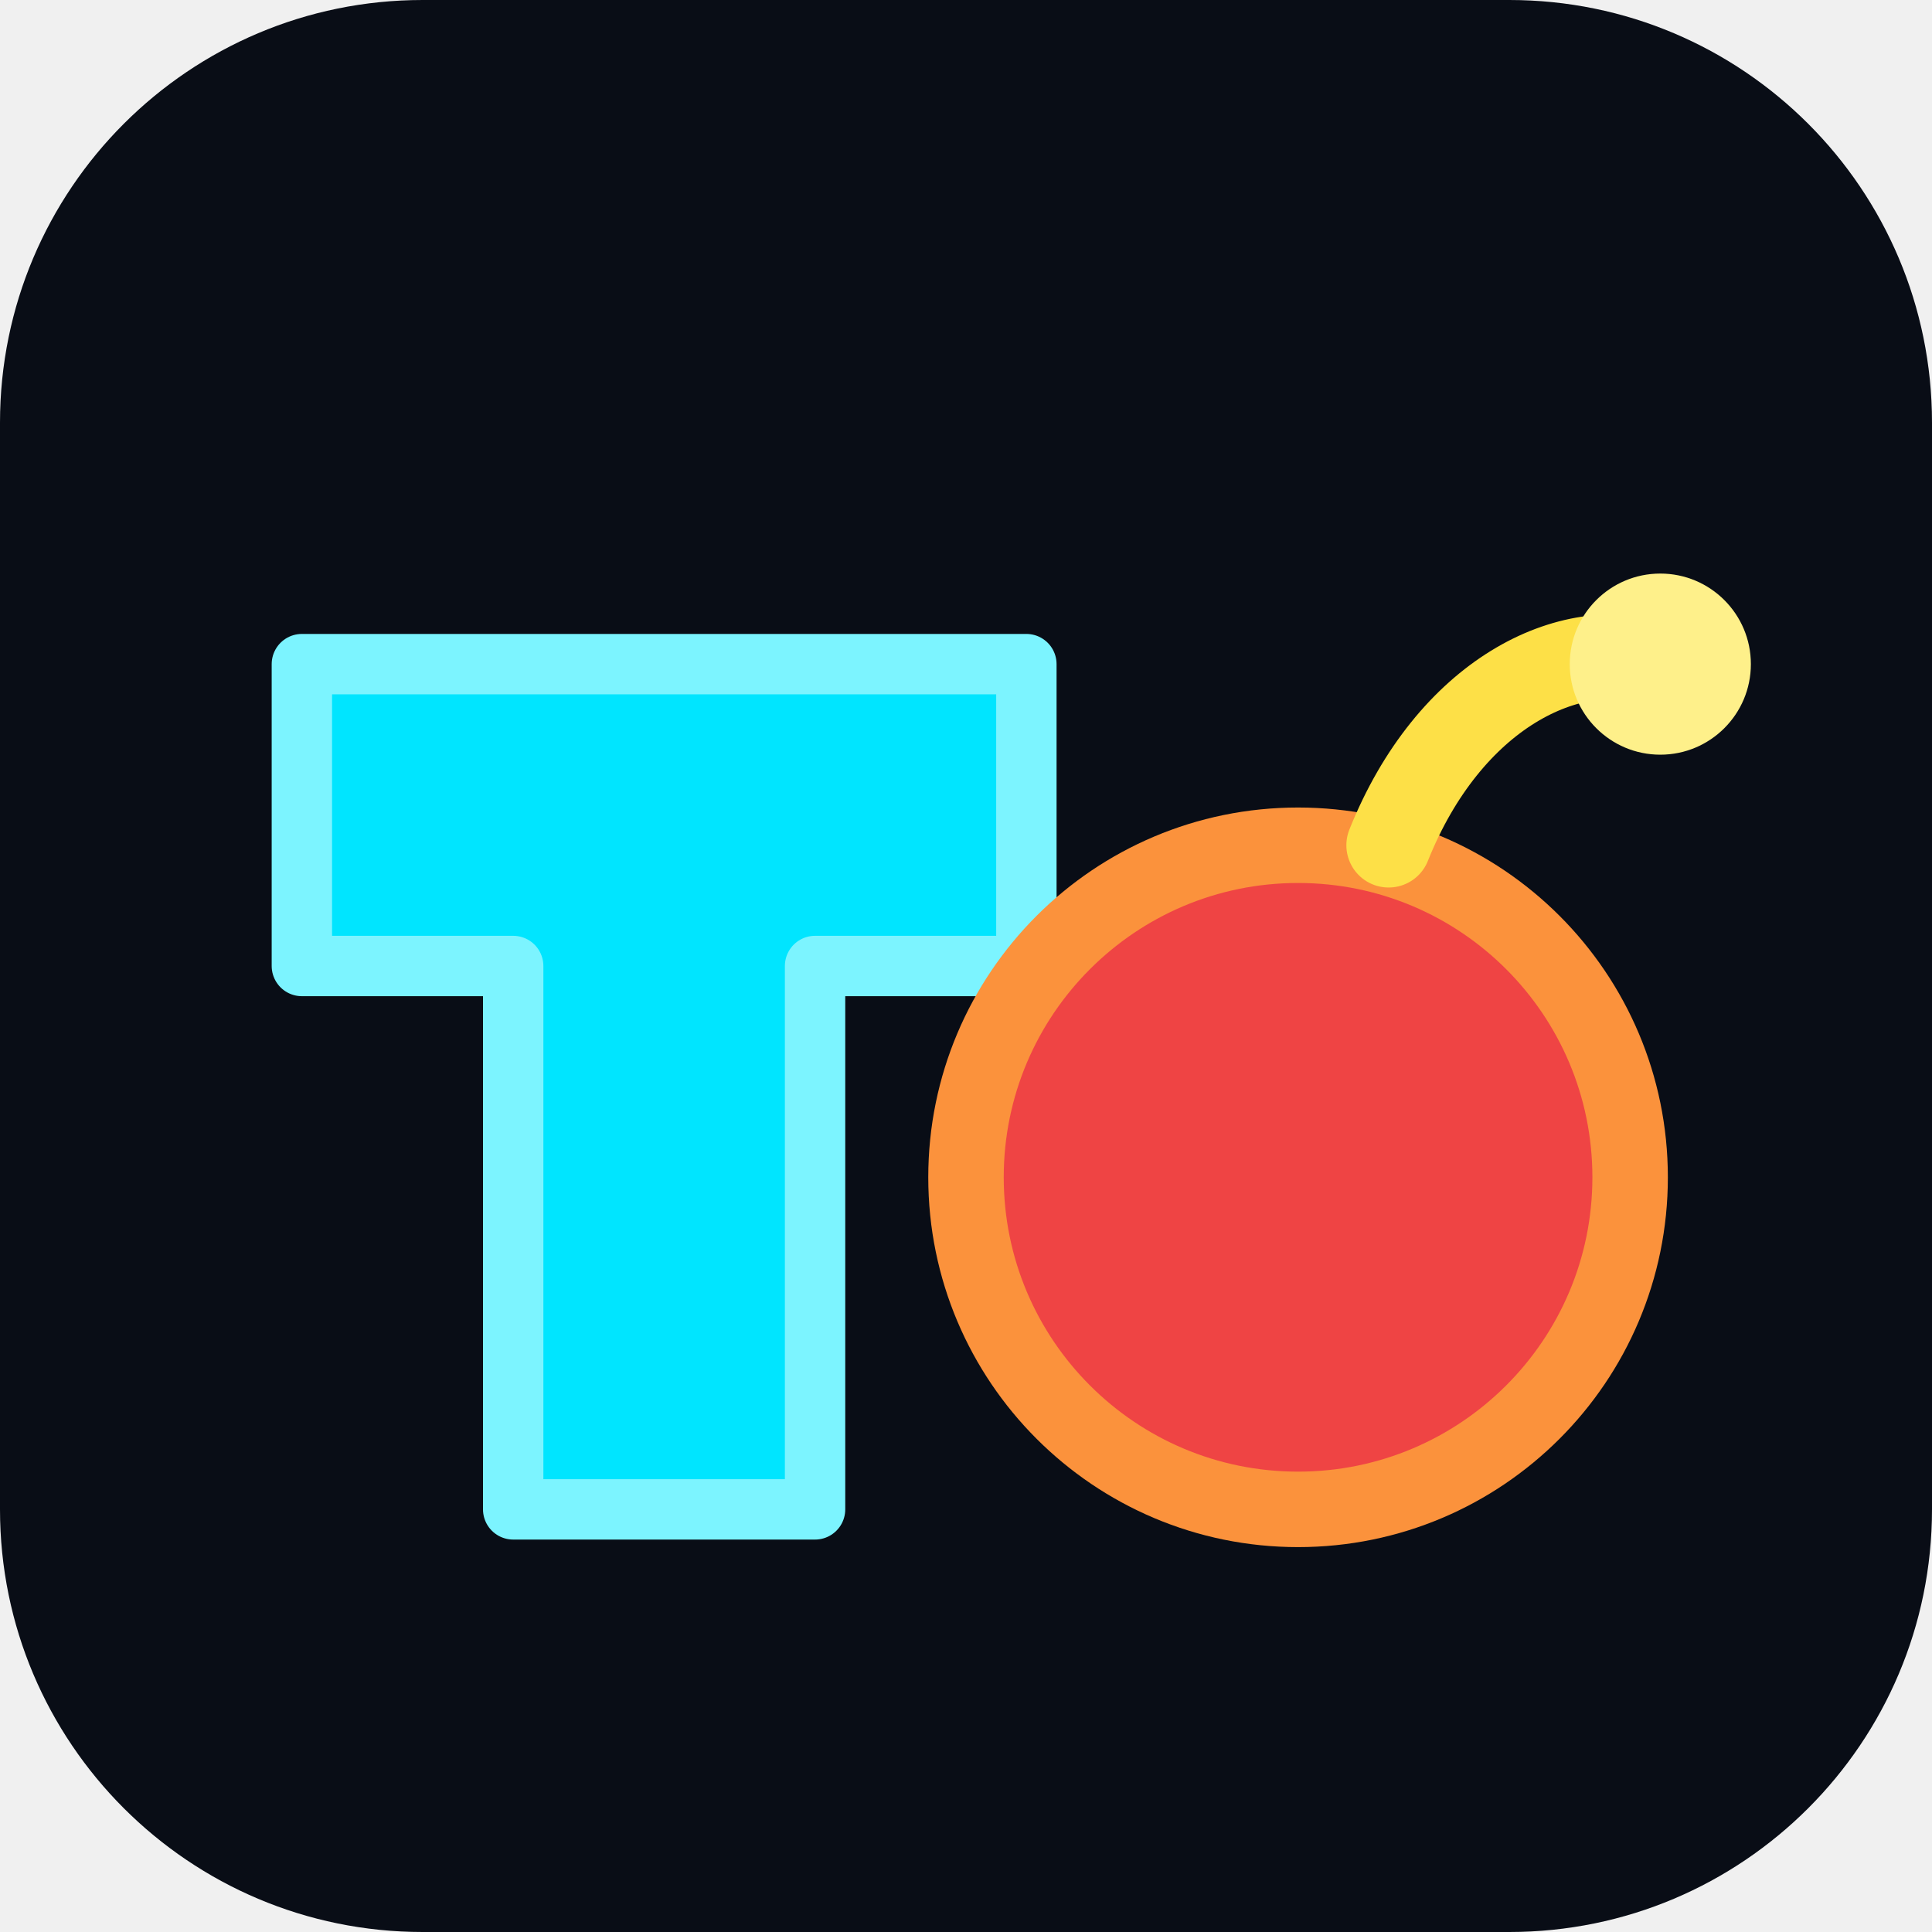
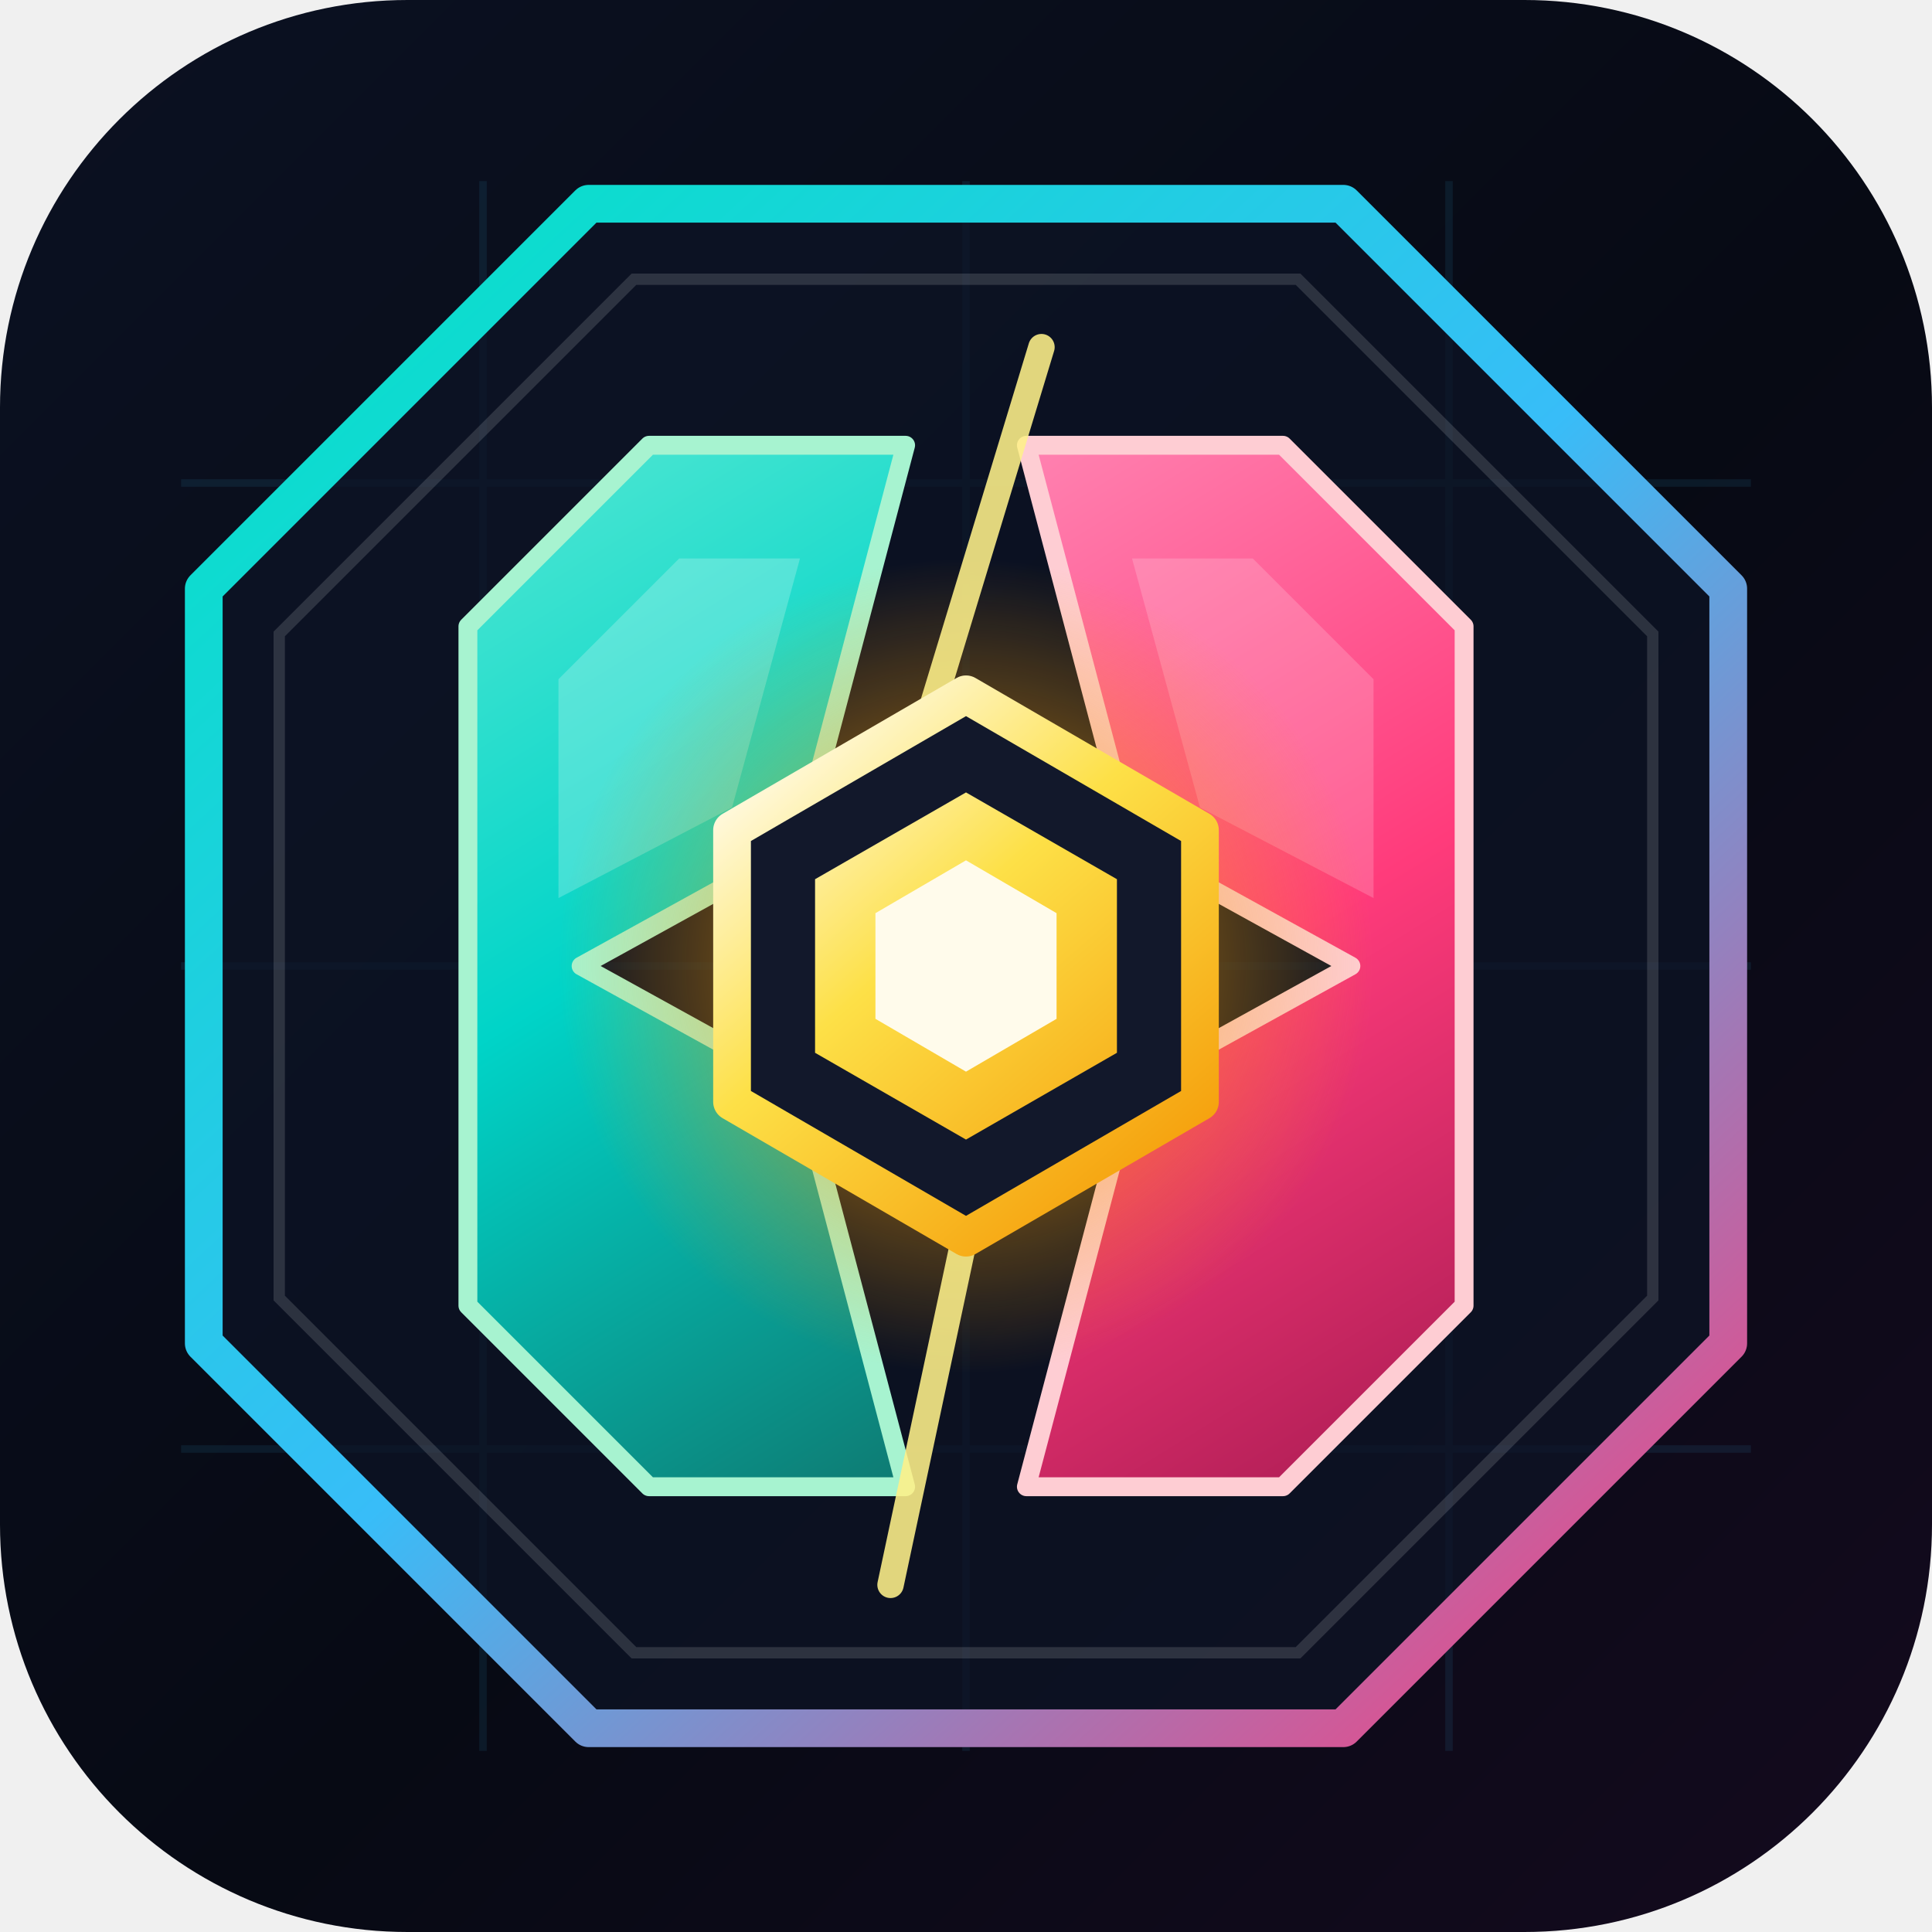
- <svg xmlns="http://www.w3.org/2000/svg" viewBox="0 0 64 64" fill="none">
-   <rect width="64" height="64" rx="14" fill="#090d16" />
-   <path d="M10 22h24v10h-7v18H17V32h-7V22z" fill="#00e5ff" stroke="#7cf4ff" stroke-width="2" stroke-linejoin="round" />
-   <circle cx="43" cy="39" r="11" fill="#ef4444" stroke="#fb923c" stroke-width="2.5" />
-   <path d="M46 28c2-5 6-7 9-6" stroke="#fde047" stroke-width="2.8" stroke-linecap="round" />
-   <circle cx="55" cy="22" r="3" fill="#fef08a" />
+ <svg xmlns="http://www.w3.org/2000/svg" viewBox="0 0 512 512" fill="none">
+   <defs>
+     <linearGradient id="bgGrad" x1="0" y1="0" x2="512" y2="512" gradientUnits="userSpaceOnUse">
+       <stop offset="0%" stop-color="#0B1122" />
+       <stop offset="55%" stop-color="#070A14" />
+       <stop offset="100%" stop-color="#140A1E" />
+     </linearGradient>
+     <linearGradient id="shieldRim" x1="64" y1="48" x2="448" y2="464" gradientUnits="userSpaceOnUse">
+       <stop offset="0%" stop-color="#00E5C3" />
+       <stop offset="50%" stop-color="#38BDF8" />
+       <stop offset="100%" stop-color="#FF3B7B" />
+     </linearGradient>
+     <linearGradient id="leftShard" x1="88" y1="120" x2="256" y2="392" gradientUnits="userSpaceOnUse">
+       <stop offset="0%" stop-color="#5EEAD4" />
+       <stop offset="48%" stop-color="#00D4C8" />
+       <stop offset="100%" stop-color="#0F766E" />
+     </linearGradient>
+     <linearGradient id="rightShard" x1="256" y1="120" x2="424" y2="392" gradientUnits="userSpaceOnUse">
+       <stop offset="0%" stop-color="#FF85B3" />
+       <stop offset="48%" stop-color="#FF3B7B" />
+       <stop offset="100%" stop-color="#9D174D" />
+     </linearGradient>
+     <radialGradient id="coreGlow" cx="256" cy="256" r="108" gradientUnits="userSpaceOnUse">
+       <stop offset="0%" stop-color="#FEF08A" stop-opacity="0.95" />
+       <stop offset="35%" stop-color="#F59E0B" stop-opacity="0.55" />
+       <stop offset="100%" stop-color="#F59E0B" stop-opacity="0" />
+     </radialGradient>
+     <linearGradient id="hexCore" x1="204" y1="196" x2="308" y2="316" gradientUnits="userSpaceOnUse">
+       <stop offset="0%" stop-color="#FFFBEB" />
+       <stop offset="42%" stop-color="#FDE047" />
+       <stop offset="100%" stop-color="#F59E0B" />
+     </linearGradient>
+   </defs>
+   <rect width="512" height="512" rx="108" fill="url(#bgGrad)" />
+   <g stroke="#38BDF8" stroke-opacity="0.09" stroke-width="2">
+     <path d="M128 48V464M256 48V464M384 48V464M48 128H464M48 256H464M48 384H464" />
+   </g>
+   <path d="M156 54H356L458 156V356L356 458H156L54 356V156L156 54Z" fill="#0D1426" fill-opacity="0.72" stroke="url(#shieldRim)" stroke-width="10" stroke-linejoin="round" />
+   <path d="M168 74H344L438 168V344L344 438H168L74 344V168L168 74Z" stroke="#FFFFFF" stroke-opacity="0.14" stroke-width="3" />
+   <path d="M124 166L172 118H240L212 224L154 256L212 288L240 394H172L124 346V166Z" fill="url(#leftShard)" stroke="#A7F3D0" stroke-width="5" stroke-linejoin="round" />
+   <path d="M148 180L180 148H212L194 214L148 238V180Z" fill="#FFFFFF" fill-opacity="0.22" />
+   <path d="M388 166L340 118H272L300 224L358 256L300 288L272 394H340L388 346V166Z" fill="url(#rightShard)" stroke="#FECDD3" stroke-width="5" stroke-linejoin="round" />
+   <path d="M364 180L332 148H300L318 214L364 238V180Z" fill="#FFFFFF" fill-opacity="0.18" />
+   <circle cx="256" cy="256" r="108" fill="url(#coreGlow)" />
+   <path d="M276 92L242 204H282L236 420" stroke="#FEF08A" stroke-width="7" stroke-linecap="round" stroke-linejoin="round" stroke-opacity="0.88" />
+   <polygon points="256,184 318,220 318,292 256,328 194,292 194,220" fill="#12182B" stroke="url(#hexCore)" stroke-width="10" stroke-linejoin="round" />
+   <polygon points="256,210 296,233 296,279 256,302 216,279 216,233" fill="url(#hexCore)" />
+   <polygon points="256,228 280,242 280,270 256,284 232,270 232,242" fill="#FFFBEB" />
</svg>
